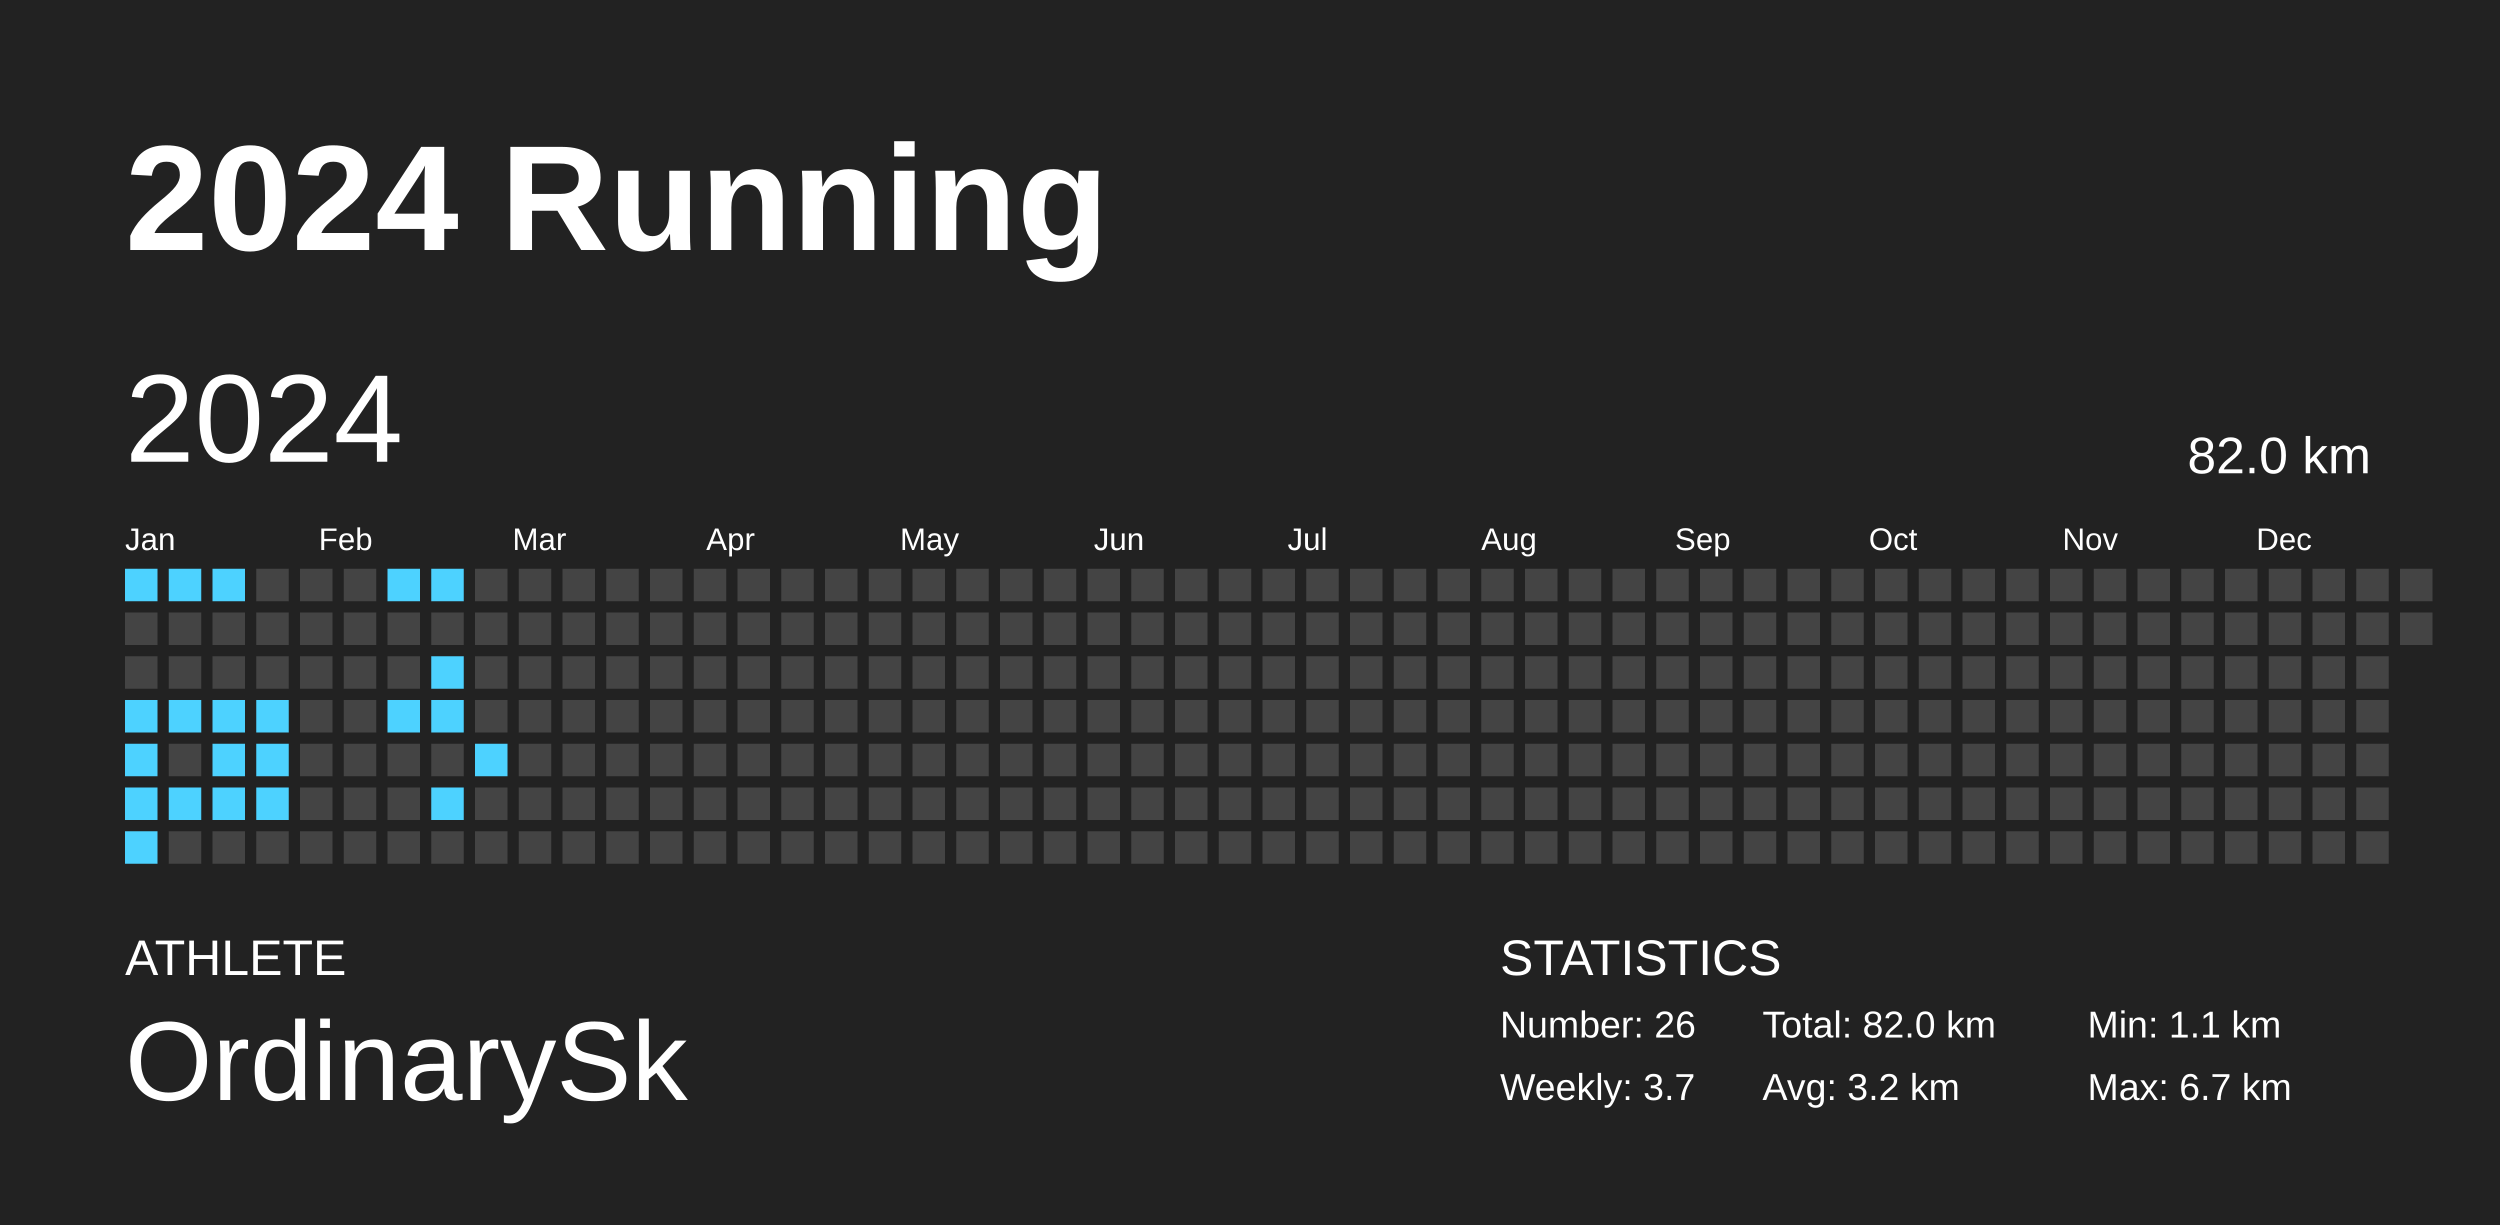
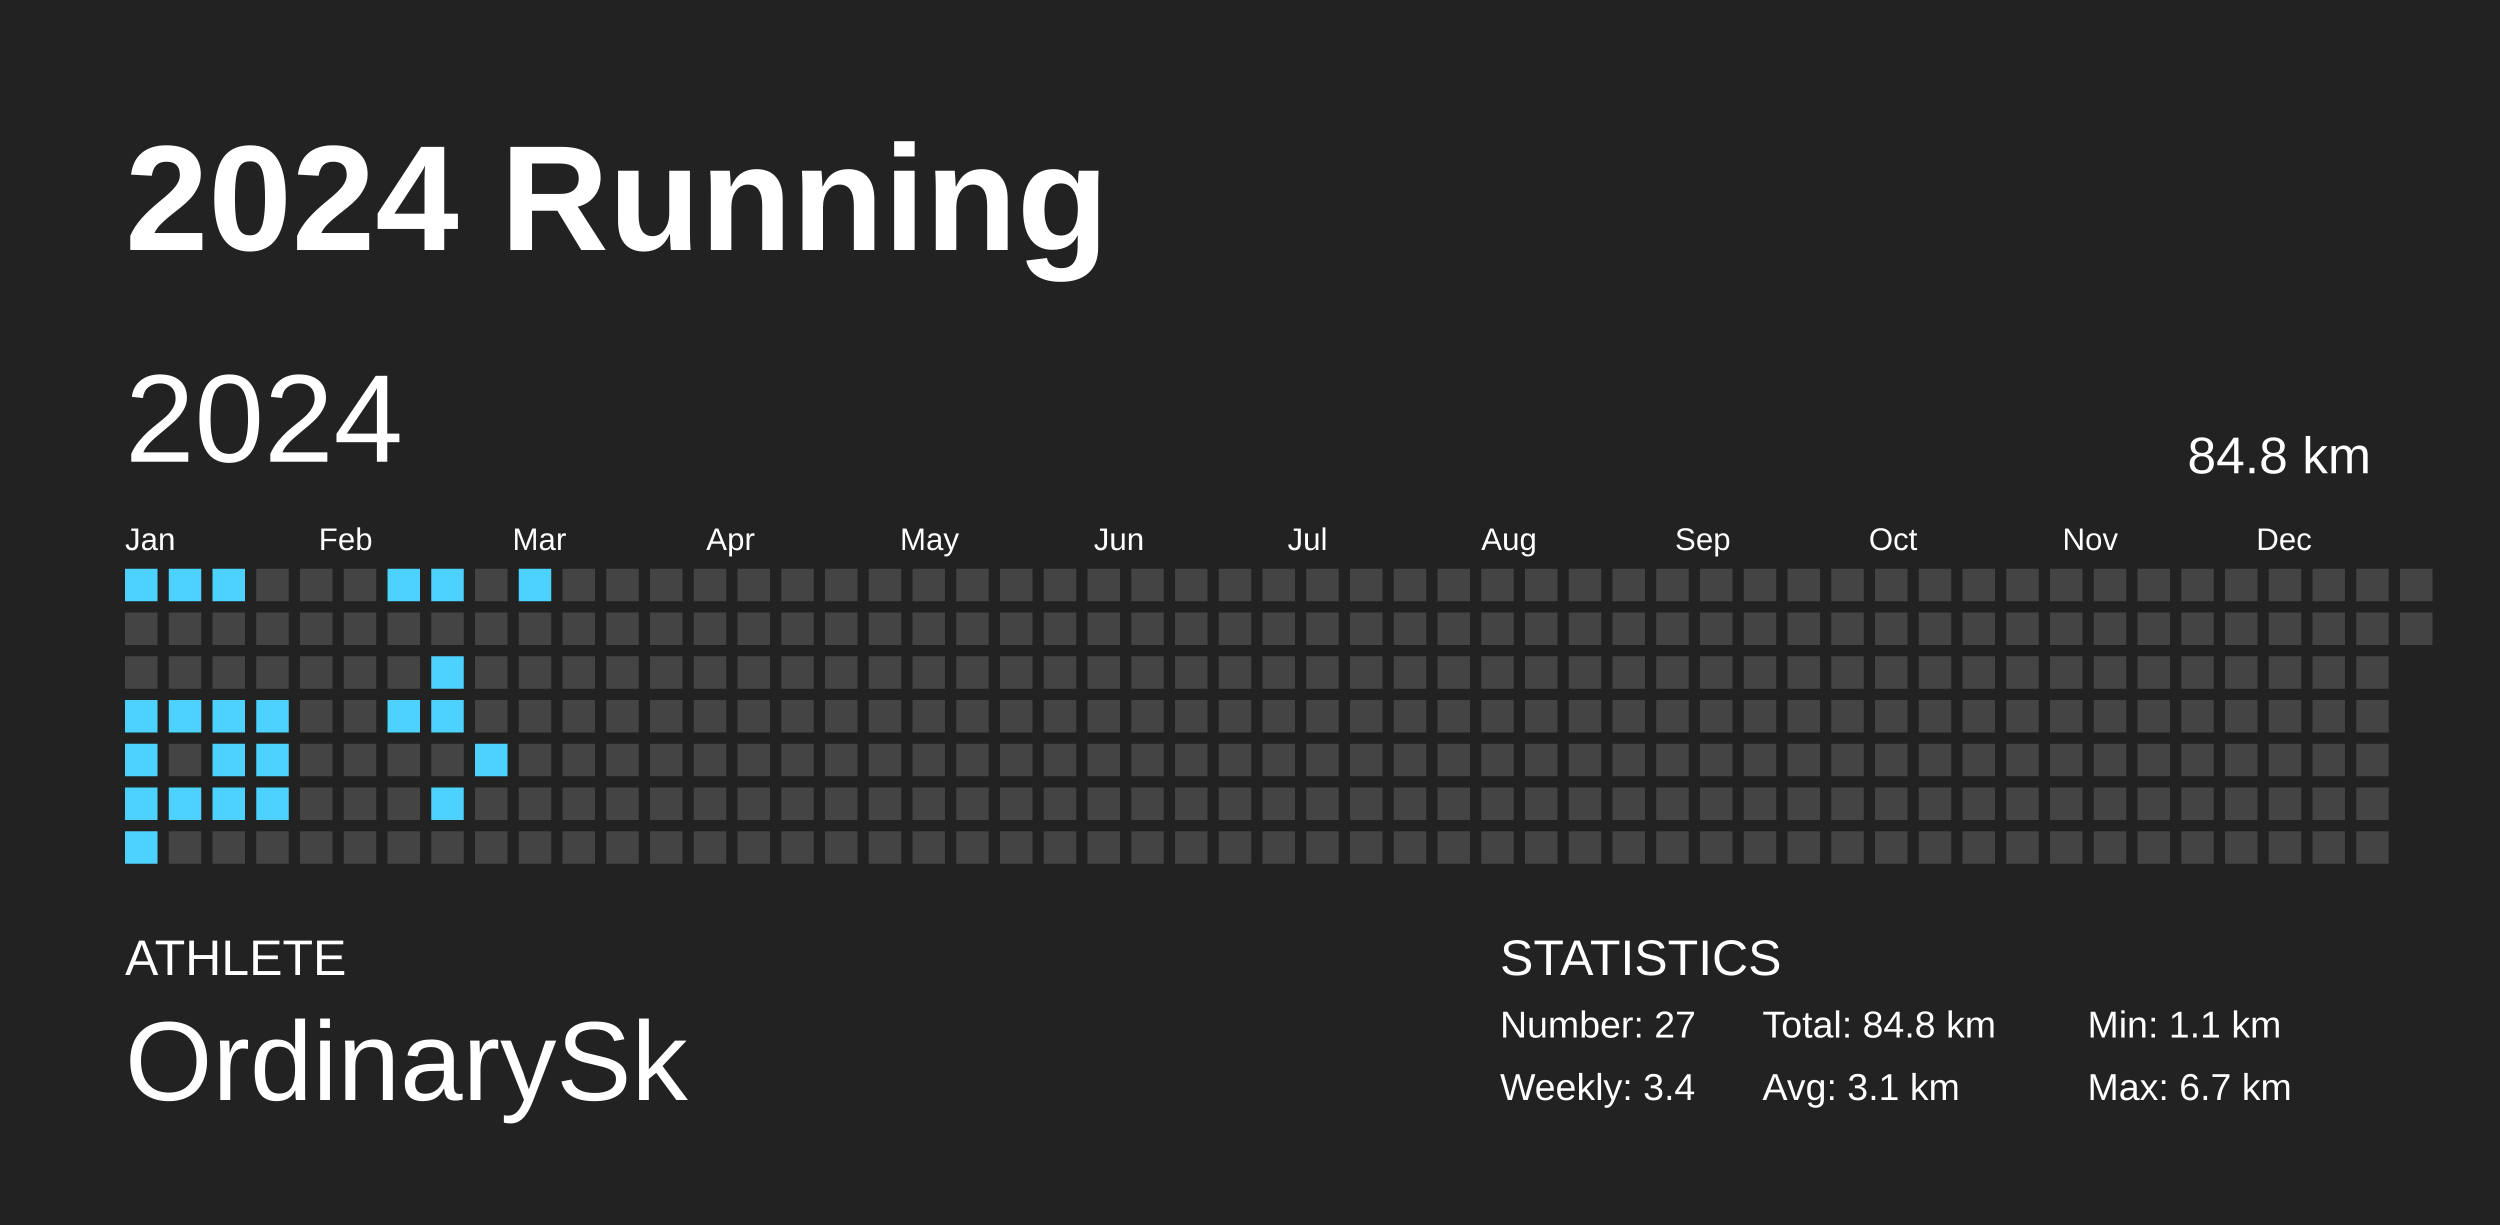
<svg xmlns="http://www.w3.org/2000/svg" baseProfile="full" height="98mm" version="1.1" viewBox="0,0,200,98" width="200mm">
  <defs />
  <rect fill="#222222" height="98" width="200" x="0" y="0" />
  <text fill="#FFFFFF" style="font-size:12px; font-family:Arial; font-weight:bold;" x="10" y="20">2024 Running</text>
  <text fill="#FFFFFF" style="font-size:4px; font-family:Arial" x="10" y="78">ATHLETE</text>
  <text fill="#FFFFFF" style="font-size:9px; font-family:Arial" x="10" y="88">OrdinarySk</text>
  <text fill="#FFFFFF" style="font-size:4px; font-family:Arial" x="120" y="78">STATISTICS</text>
-   <text fill="#FFFFFF" style="font-size:3px; font-family:Arial" x="120" y="83">Number: 26</text>
-   <text fill="#FFFFFF" style="font-size:3px; font-family:Arial" x="120" y="88">Weekly: 3.7</text>
-   <text fill="#FFFFFF" style="font-size:3px; font-family:Arial" x="141" y="83">Total: 82.0 km</text>
-   <text fill="#FFFFFF" style="font-size:3px; font-family:Arial" x="141" y="88">Avg: 3.2 km</text>
+   <text fill="#FFFFFF" style="font-size:3px; font-family:Arial" x="120" y="83">Number: 27</text>
+   <text fill="#FFFFFF" style="font-size:3px; font-family:Arial" x="120" y="88">Weekly: 3.4</text>
+   <text fill="#FFFFFF" style="font-size:3px; font-family:Arial" x="141" y="83">Total: 84.8 km</text>
+   <text fill="#FFFFFF" style="font-size:3px; font-family:Arial" x="141" y="88">Avg: 3.1 km</text>
  <text fill="#FFFFFF" style="font-size:3px; font-family:Arial" x="167" y="83">Min: 1.1 km</text>
  <text fill="#FFFFFF" style="font-size:3px; font-family:Arial" x="167" y="88">Max: 6.7 km</text>
  <text dominant-baseline="hanging" fill="#FFFFFF" style="font-size:10.0px; font-family:Arial;" x="10" y="30">2024</text>
-   <text dominant-baseline="hanging" fill="#FFFFFF" style="font-size:4.125px; font-family:Arial;" x="175" y="35">82.0 km</text>
+   <text dominant-baseline="hanging" fill="#FFFFFF" style="font-size:4.125px; font-family:Arial;" x="175" y="35">84.8 km</text>
  <text fill="#FFFFFF" style="font-size:2.5px; font-family:Arial" x="10.0" y="44">Jan</text>
  <text fill="#FFFFFF" style="font-size:2.5px; font-family:Arial" x="25.5" y="44">Feb</text>
  <text fill="#FFFFFF" style="font-size:2.5px; font-family:Arial" x="41.0" y="44">Mar</text>
  <text fill="#FFFFFF" style="font-size:2.5px; font-family:Arial" x="56.5" y="44">Apr</text>
  <text fill="#FFFFFF" style="font-size:2.5px; font-family:Arial" x="72.0" y="44">May</text>
  <text fill="#FFFFFF" style="font-size:2.5px; font-family:Arial" x="87.5" y="44">Jun</text>
  <text fill="#FFFFFF" style="font-size:2.5px; font-family:Arial" x="103.0" y="44">Jul</text>
  <text fill="#FFFFFF" style="font-size:2.5px; font-family:Arial" x="118.5" y="44">Aug</text>
  <text fill="#FFFFFF" style="font-size:2.5px; font-family:Arial" x="134.0" y="44">Sep</text>
  <text fill="#FFFFFF" style="font-size:2.5px; font-family:Arial" x="149.5" y="44">Oct</text>
  <text fill="#FFFFFF" style="font-size:2.5px; font-family:Arial" x="165.0" y="44">Nov</text>
  <text fill="#FFFFFF" style="font-size:2.5px; font-family:Arial" x="180.5" y="44">Dec</text>
  <rect fill="#4dd2ff" height="2.6" width="2.6" x="10.0" y="45.5" />
  <rect fill="#444444" height="2.6" width="2.6" x="10.0" y="49.0" />
  <rect fill="#444444" height="2.6" width="2.6" x="10.0" y="52.5" />
  <rect fill="#4dd2ff" height="2.6" width="2.6" x="10.0" y="56.0" />
  <rect fill="#4dd2ff" height="2.6" width="2.6" x="10.0" y="59.5" />
  <rect fill="#4dd2ff" height="2.6" width="2.6" x="10.0" y="63.0" />
  <rect fill="#4dd2ff" height="2.6" width="2.6" x="10.0" y="66.5" />
  <rect fill="#4dd2ff" height="2.6" width="2.6" x="13.5" y="45.5" />
  <rect fill="#444444" height="2.6" width="2.6" x="13.5" y="49.0" />
  <rect fill="#444444" height="2.6" width="2.6" x="13.5" y="52.5" />
  <rect fill="#4dd2ff" height="2.6" width="2.6" x="13.5" y="56.0" />
  <rect fill="#444444" height="2.6" width="2.6" x="13.5" y="59.5" />
  <rect fill="#4dd2ff" height="2.6" width="2.6" x="13.5" y="63.0" />
  <rect fill="#444444" height="2.6" width="2.6" x="13.5" y="66.5" />
  <rect fill="#4dd2ff" height="2.6" width="2.6" x="17.0" y="45.5" />
  <rect fill="#444444" height="2.6" width="2.6" x="17.0" y="49.0" />
  <rect fill="#444444" height="2.6" width="2.6" x="17.0" y="52.5" />
  <rect fill="#4dd2ff" height="2.6" width="2.6" x="17.0" y="56.0" />
  <rect fill="#4dd2ff" height="2.6" width="2.6" x="17.0" y="59.5" />
  <rect fill="#4dd2ff" height="2.6" width="2.6" x="17.0" y="63.0" />
  <rect fill="#444444" height="2.6" width="2.6" x="17.0" y="66.5" />
  <rect fill="#444444" height="2.6" width="2.6" x="20.5" y="45.5" />
  <rect fill="#444444" height="2.6" width="2.6" x="20.5" y="49.0" />
  <rect fill="#444444" height="2.6" width="2.6" x="20.5" y="52.5" />
  <rect fill="#4dd2ff" height="2.6" width="2.6" x="20.5" y="56.0" />
  <rect fill="#4dd2ff" height="2.6" width="2.6" x="20.5" y="59.5" />
  <rect fill="#4dd2ff" height="2.6" width="2.6" x="20.5" y="63.0" />
  <rect fill="#444444" height="2.6" width="2.6" x="20.5" y="66.5" />
  <rect fill="#444444" height="2.6" width="2.6" x="24.0" y="45.5" />
  <rect fill="#444444" height="2.6" width="2.6" x="24.0" y="49.0" />
  <rect fill="#444444" height="2.6" width="2.6" x="24.0" y="52.5" />
  <rect fill="#444444" height="2.6" width="2.6" x="24.0" y="56.0" />
  <rect fill="#444444" height="2.6" width="2.6" x="24.0" y="59.5" />
  <rect fill="#444444" height="2.6" width="2.6" x="24.0" y="63.0" />
  <rect fill="#444444" height="2.6" width="2.6" x="24.0" y="66.5" />
  <rect fill="#444444" height="2.6" width="2.6" x="27.5" y="45.5" />
  <rect fill="#444444" height="2.6" width="2.6" x="27.5" y="49.0" />
  <rect fill="#444444" height="2.6" width="2.6" x="27.5" y="52.5" />
  <rect fill="#444444" height="2.6" width="2.6" x="27.5" y="56.0" />
  <rect fill="#444444" height="2.6" width="2.6" x="27.5" y="59.5" />
  <rect fill="#444444" height="2.6" width="2.6" x="27.5" y="63.0" />
  <rect fill="#444444" height="2.6" width="2.6" x="27.5" y="66.5" />
  <rect fill="#4dd2ff" height="2.6" width="2.6" x="31.0" y="45.5" />
  <rect fill="#444444" height="2.6" width="2.6" x="31.0" y="49.0" />
  <rect fill="#444444" height="2.6" width="2.6" x="31.0" y="52.5" />
  <rect fill="#4dd2ff" height="2.6" width="2.6" x="31.0" y="56.0" />
  <rect fill="#444444" height="2.6" width="2.6" x="31.0" y="59.5" />
  <rect fill="#444444" height="2.6" width="2.6" x="31.0" y="63.0" />
  <rect fill="#444444" height="2.6" width="2.6" x="31.0" y="66.5" />
  <rect fill="#4dd2ff" height="2.6" width="2.6" x="34.5" y="45.5" />
  <rect fill="#444444" height="2.6" width="2.6" x="34.5" y="49.0" />
  <rect fill="#4dd2ff" height="2.6" width="2.6" x="34.5" y="52.5" />
  <rect fill="#4dd2ff" height="2.6" width="2.6" x="34.5" y="56.0" />
  <rect fill="#444444" height="2.6" width="2.6" x="34.5" y="59.5" />
  <rect fill="#4dd2ff" height="2.6" width="2.6" x="34.5" y="63.0" />
  <rect fill="#444444" height="2.6" width="2.6" x="34.5" y="66.5" />
  <rect fill="#444444" height="2.6" width="2.6" x="38.0" y="45.5" />
  <rect fill="#444444" height="2.6" width="2.6" x="38.0" y="49.0" />
  <rect fill="#444444" height="2.6" width="2.6" x="38.0" y="52.5" />
  <rect fill="#444444" height="2.6" width="2.6" x="38.0" y="56.0" />
  <rect fill="#4dd2ff" height="2.6" width="2.6" x="38.0" y="59.5" />
  <rect fill="#444444" height="2.6" width="2.6" x="38.0" y="63.0" />
  <rect fill="#444444" height="2.6" width="2.6" x="38.0" y="66.5" />
-   <rect fill="#444444" height="2.6" width="2.6" x="41.5" y="45.5" />
+   <rect fill="#4dd2ff" height="2.6" width="2.6" x="41.5" y="45.5" />
  <rect fill="#444444" height="2.6" width="2.6" x="41.5" y="49.0" />
  <rect fill="#444444" height="2.6" width="2.6" x="41.5" y="52.5" />
  <rect fill="#444444" height="2.6" width="2.6" x="41.5" y="56.0" />
  <rect fill="#444444" height="2.6" width="2.6" x="41.5" y="59.5" />
  <rect fill="#444444" height="2.6" width="2.6" x="41.5" y="63.0" />
  <rect fill="#444444" height="2.6" width="2.6" x="41.5" y="66.5" />
  <rect fill="#444444" height="2.6" width="2.6" x="45.0" y="45.5" />
  <rect fill="#444444" height="2.6" width="2.6" x="45.0" y="49.0" />
  <rect fill="#444444" height="2.6" width="2.6" x="45.0" y="52.5" />
  <rect fill="#444444" height="2.6" width="2.6" x="45.0" y="56.0" />
  <rect fill="#444444" height="2.6" width="2.6" x="45.0" y="59.5" />
  <rect fill="#444444" height="2.6" width="2.6" x="45.0" y="63.0" />
  <rect fill="#444444" height="2.6" width="2.6" x="45.0" y="66.5" />
  <rect fill="#444444" height="2.6" width="2.6" x="48.5" y="45.5" />
  <rect fill="#444444" height="2.6" width="2.6" x="48.5" y="49.0" />
  <rect fill="#444444" height="2.6" width="2.6" x="48.5" y="52.5" />
  <rect fill="#444444" height="2.6" width="2.6" x="48.5" y="56.0" />
  <rect fill="#444444" height="2.6" width="2.6" x="48.5" y="59.5" />
  <rect fill="#444444" height="2.6" width="2.6" x="48.5" y="63.0" />
  <rect fill="#444444" height="2.6" width="2.6" x="48.5" y="66.5" />
  <rect fill="#444444" height="2.6" width="2.6" x="52.0" y="45.5" />
  <rect fill="#444444" height="2.6" width="2.6" x="52.0" y="49.0" />
  <rect fill="#444444" height="2.6" width="2.6" x="52.0" y="52.5" />
  <rect fill="#444444" height="2.6" width="2.6" x="52.0" y="56.0" />
  <rect fill="#444444" height="2.6" width="2.6" x="52.0" y="59.5" />
  <rect fill="#444444" height="2.6" width="2.6" x="52.0" y="63.0" />
  <rect fill="#444444" height="2.6" width="2.6" x="52.0" y="66.5" />
  <rect fill="#444444" height="2.6" width="2.6" x="55.5" y="45.5" />
  <rect fill="#444444" height="2.6" width="2.6" x="55.5" y="49.0" />
  <rect fill="#444444" height="2.6" width="2.6" x="55.5" y="52.5" />
  <rect fill="#444444" height="2.6" width="2.6" x="55.5" y="56.0" />
  <rect fill="#444444" height="2.6" width="2.6" x="55.5" y="59.5" />
  <rect fill="#444444" height="2.6" width="2.6" x="55.5" y="63.0" />
  <rect fill="#444444" height="2.6" width="2.6" x="55.5" y="66.5" />
  <rect fill="#444444" height="2.6" width="2.6" x="59.0" y="45.5" />
  <rect fill="#444444" height="2.6" width="2.6" x="59.0" y="49.0" />
  <rect fill="#444444" height="2.6" width="2.6" x="59.0" y="52.5" />
  <rect fill="#444444" height="2.6" width="2.6" x="59.0" y="56.0" />
  <rect fill="#444444" height="2.6" width="2.6" x="59.0" y="59.5" />
  <rect fill="#444444" height="2.6" width="2.6" x="59.0" y="63.0" />
  <rect fill="#444444" height="2.6" width="2.6" x="59.0" y="66.5" />
  <rect fill="#444444" height="2.6" width="2.6" x="62.5" y="45.5" />
  <rect fill="#444444" height="2.6" width="2.6" x="62.5" y="49.0" />
  <rect fill="#444444" height="2.6" width="2.6" x="62.5" y="52.5" />
  <rect fill="#444444" height="2.6" width="2.6" x="62.5" y="56.0" />
  <rect fill="#444444" height="2.6" width="2.6" x="62.5" y="59.5" />
  <rect fill="#444444" height="2.6" width="2.6" x="62.5" y="63.0" />
  <rect fill="#444444" height="2.6" width="2.6" x="62.5" y="66.5" />
  <rect fill="#444444" height="2.6" width="2.6" x="66.0" y="45.5" />
  <rect fill="#444444" height="2.6" width="2.6" x="66.0" y="49.0" />
  <rect fill="#444444" height="2.6" width="2.6" x="66.0" y="52.5" />
  <rect fill="#444444" height="2.6" width="2.6" x="66.0" y="56.0" />
  <rect fill="#444444" height="2.6" width="2.6" x="66.0" y="59.5" />
  <rect fill="#444444" height="2.6" width="2.6" x="66.0" y="63.0" />
  <rect fill="#444444" height="2.6" width="2.6" x="66.0" y="66.5" />
  <rect fill="#444444" height="2.6" width="2.6" x="69.5" y="45.5" />
  <rect fill="#444444" height="2.6" width="2.6" x="69.5" y="49.0" />
  <rect fill="#444444" height="2.6" width="2.6" x="69.5" y="52.5" />
  <rect fill="#444444" height="2.6" width="2.6" x="69.5" y="56.0" />
  <rect fill="#444444" height="2.6" width="2.6" x="69.5" y="59.5" />
  <rect fill="#444444" height="2.6" width="2.6" x="69.5" y="63.0" />
  <rect fill="#444444" height="2.6" width="2.6" x="69.5" y="66.5" />
  <rect fill="#444444" height="2.6" width="2.6" x="73.0" y="45.5" />
  <rect fill="#444444" height="2.6" width="2.6" x="73.0" y="49.0" />
  <rect fill="#444444" height="2.6" width="2.6" x="73.0" y="52.5" />
  <rect fill="#444444" height="2.6" width="2.6" x="73.0" y="56.0" />
  <rect fill="#444444" height="2.6" width="2.6" x="73.0" y="59.5" />
  <rect fill="#444444" height="2.6" width="2.6" x="73.0" y="63.0" />
  <rect fill="#444444" height="2.6" width="2.6" x="73.0" y="66.5" />
  <rect fill="#444444" height="2.6" width="2.6" x="76.5" y="45.5" />
  <rect fill="#444444" height="2.6" width="2.6" x="76.5" y="49.0" />
  <rect fill="#444444" height="2.6" width="2.6" x="76.5" y="52.5" />
  <rect fill="#444444" height="2.6" width="2.6" x="76.5" y="56.0" />
  <rect fill="#444444" height="2.6" width="2.6" x="76.5" y="59.5" />
  <rect fill="#444444" height="2.6" width="2.6" x="76.5" y="63.0" />
  <rect fill="#444444" height="2.6" width="2.6" x="76.5" y="66.5" />
  <rect fill="#444444" height="2.6" width="2.6" x="80.0" y="45.5" />
  <rect fill="#444444" height="2.6" width="2.6" x="80.0" y="49.0" />
  <rect fill="#444444" height="2.6" width="2.6" x="80.0" y="52.5" />
  <rect fill="#444444" height="2.6" width="2.6" x="80.0" y="56.0" />
  <rect fill="#444444" height="2.6" width="2.6" x="80.0" y="59.5" />
  <rect fill="#444444" height="2.6" width="2.6" x="80.0" y="63.0" />
  <rect fill="#444444" height="2.6" width="2.6" x="80.0" y="66.5" />
  <rect fill="#444444" height="2.6" width="2.6" x="83.5" y="45.5" />
  <rect fill="#444444" height="2.6" width="2.6" x="83.5" y="49.0" />
  <rect fill="#444444" height="2.6" width="2.6" x="83.5" y="52.5" />
  <rect fill="#444444" height="2.6" width="2.6" x="83.5" y="56.0" />
  <rect fill="#444444" height="2.6" width="2.6" x="83.5" y="59.5" />
  <rect fill="#444444" height="2.6" width="2.6" x="83.5" y="63.0" />
  <rect fill="#444444" height="2.6" width="2.6" x="83.5" y="66.5" />
  <rect fill="#444444" height="2.6" width="2.6" x="87.0" y="45.5" />
  <rect fill="#444444" height="2.6" width="2.6" x="87.0" y="49.0" />
  <rect fill="#444444" height="2.6" width="2.6" x="87.0" y="52.5" />
  <rect fill="#444444" height="2.6" width="2.6" x="87.0" y="56.0" />
  <rect fill="#444444" height="2.6" width="2.6" x="87.0" y="59.5" />
  <rect fill="#444444" height="2.6" width="2.6" x="87.0" y="63.0" />
  <rect fill="#444444" height="2.6" width="2.6" x="87.0" y="66.5" />
  <rect fill="#444444" height="2.6" width="2.6" x="90.5" y="45.5" />
  <rect fill="#444444" height="2.6" width="2.6" x="90.5" y="49.0" />
  <rect fill="#444444" height="2.6" width="2.6" x="90.5" y="52.5" />
  <rect fill="#444444" height="2.6" width="2.6" x="90.5" y="56.0" />
  <rect fill="#444444" height="2.6" width="2.6" x="90.5" y="59.5" />
  <rect fill="#444444" height="2.6" width="2.6" x="90.5" y="63.0" />
  <rect fill="#444444" height="2.6" width="2.6" x="90.5" y="66.5" />
  <rect fill="#444444" height="2.6" width="2.6" x="94.0" y="45.5" />
  <rect fill="#444444" height="2.6" width="2.6" x="94.0" y="49.0" />
  <rect fill="#444444" height="2.6" width="2.6" x="94.0" y="52.5" />
  <rect fill="#444444" height="2.6" width="2.6" x="94.0" y="56.0" />
  <rect fill="#444444" height="2.6" width="2.6" x="94.0" y="59.5" />
  <rect fill="#444444" height="2.6" width="2.6" x="94.0" y="63.0" />
  <rect fill="#444444" height="2.6" width="2.6" x="94.0" y="66.5" />
  <rect fill="#444444" height="2.6" width="2.6" x="97.5" y="45.5" />
  <rect fill="#444444" height="2.6" width="2.6" x="97.5" y="49.0" />
  <rect fill="#444444" height="2.6" width="2.6" x="97.5" y="52.5" />
  <rect fill="#444444" height="2.6" width="2.6" x="97.5" y="56.0" />
  <rect fill="#444444" height="2.6" width="2.6" x="97.5" y="59.5" />
  <rect fill="#444444" height="2.6" width="2.6" x="97.5" y="63.0" />
  <rect fill="#444444" height="2.6" width="2.6" x="97.5" y="66.5" />
  <rect fill="#444444" height="2.6" width="2.6" x="101.0" y="45.5" />
  <rect fill="#444444" height="2.6" width="2.6" x="101.0" y="49.0" />
  <rect fill="#444444" height="2.6" width="2.6" x="101.0" y="52.5" />
  <rect fill="#444444" height="2.6" width="2.6" x="101.0" y="56.0" />
  <rect fill="#444444" height="2.6" width="2.6" x="101.0" y="59.5" />
  <rect fill="#444444" height="2.6" width="2.6" x="101.0" y="63.0" />
  <rect fill="#444444" height="2.6" width="2.6" x="101.0" y="66.5" />
  <rect fill="#444444" height="2.6" width="2.6" x="104.5" y="45.5" />
  <rect fill="#444444" height="2.6" width="2.6" x="104.5" y="49.0" />
  <rect fill="#444444" height="2.6" width="2.6" x="104.5" y="52.5" />
  <rect fill="#444444" height="2.6" width="2.6" x="104.5" y="56.0" />
  <rect fill="#444444" height="2.6" width="2.6" x="104.5" y="59.5" />
  <rect fill="#444444" height="2.6" width="2.6" x="104.5" y="63.0" />
  <rect fill="#444444" height="2.6" width="2.6" x="104.5" y="66.5" />
  <rect fill="#444444" height="2.6" width="2.6" x="108.0" y="45.5" />
  <rect fill="#444444" height="2.6" width="2.6" x="108.0" y="49.0" />
  <rect fill="#444444" height="2.6" width="2.6" x="108.0" y="52.5" />
  <rect fill="#444444" height="2.6" width="2.6" x="108.0" y="56.0" />
  <rect fill="#444444" height="2.6" width="2.6" x="108.0" y="59.5" />
  <rect fill="#444444" height="2.6" width="2.6" x="108.0" y="63.0" />
  <rect fill="#444444" height="2.6" width="2.6" x="108.0" y="66.5" />
  <rect fill="#444444" height="2.6" width="2.6" x="111.5" y="45.5" />
  <rect fill="#444444" height="2.6" width="2.6" x="111.5" y="49.0" />
  <rect fill="#444444" height="2.6" width="2.6" x="111.5" y="52.5" />
  <rect fill="#444444" height="2.6" width="2.6" x="111.5" y="56.0" />
  <rect fill="#444444" height="2.6" width="2.6" x="111.5" y="59.5" />
  <rect fill="#444444" height="2.6" width="2.6" x="111.5" y="63.0" />
  <rect fill="#444444" height="2.6" width="2.6" x="111.5" y="66.5" />
  <rect fill="#444444" height="2.6" width="2.6" x="115.0" y="45.5" />
  <rect fill="#444444" height="2.6" width="2.6" x="115.0" y="49.0" />
  <rect fill="#444444" height="2.6" width="2.6" x="115.0" y="52.5" />
  <rect fill="#444444" height="2.6" width="2.6" x="115.0" y="56.0" />
  <rect fill="#444444" height="2.6" width="2.6" x="115.0" y="59.5" />
  <rect fill="#444444" height="2.6" width="2.6" x="115.0" y="63.0" />
  <rect fill="#444444" height="2.6" width="2.6" x="115.0" y="66.5" />
  <rect fill="#444444" height="2.6" width="2.6" x="118.5" y="45.5" />
  <rect fill="#444444" height="2.6" width="2.6" x="118.5" y="49.0" />
  <rect fill="#444444" height="2.6" width="2.6" x="118.5" y="52.5" />
  <rect fill="#444444" height="2.6" width="2.6" x="118.5" y="56.0" />
  <rect fill="#444444" height="2.6" width="2.6" x="118.5" y="59.5" />
  <rect fill="#444444" height="2.6" width="2.6" x="118.5" y="63.0" />
  <rect fill="#444444" height="2.6" width="2.6" x="118.5" y="66.5" />
  <rect fill="#444444" height="2.6" width="2.6" x="122.0" y="45.5" />
  <rect fill="#444444" height="2.6" width="2.6" x="122.0" y="49.0" />
  <rect fill="#444444" height="2.6" width="2.6" x="122.0" y="52.5" />
  <rect fill="#444444" height="2.6" width="2.6" x="122.0" y="56.0" />
  <rect fill="#444444" height="2.6" width="2.6" x="122.0" y="59.5" />
  <rect fill="#444444" height="2.6" width="2.6" x="122.0" y="63.0" />
  <rect fill="#444444" height="2.6" width="2.6" x="122.0" y="66.5" />
  <rect fill="#444444" height="2.6" width="2.6" x="125.5" y="45.5" />
  <rect fill="#444444" height="2.6" width="2.6" x="125.5" y="49.0" />
  <rect fill="#444444" height="2.6" width="2.6" x="125.5" y="52.5" />
  <rect fill="#444444" height="2.6" width="2.6" x="125.5" y="56.0" />
  <rect fill="#444444" height="2.6" width="2.6" x="125.5" y="59.5" />
  <rect fill="#444444" height="2.6" width="2.6" x="125.5" y="63.0" />
  <rect fill="#444444" height="2.6" width="2.6" x="125.5" y="66.5" />
  <rect fill="#444444" height="2.6" width="2.6" x="129.0" y="45.5" />
  <rect fill="#444444" height="2.6" width="2.6" x="129.0" y="49.0" />
  <rect fill="#444444" height="2.6" width="2.6" x="129.0" y="52.5" />
  <rect fill="#444444" height="2.6" width="2.6" x="129.0" y="56.0" />
  <rect fill="#444444" height="2.6" width="2.6" x="129.0" y="59.5" />
  <rect fill="#444444" height="2.6" width="2.6" x="129.0" y="63.0" />
  <rect fill="#444444" height="2.6" width="2.6" x="129.0" y="66.5" />
  <rect fill="#444444" height="2.6" width="2.6" x="132.5" y="45.5" />
  <rect fill="#444444" height="2.6" width="2.6" x="132.5" y="49.0" />
  <rect fill="#444444" height="2.6" width="2.6" x="132.5" y="52.5" />
  <rect fill="#444444" height="2.6" width="2.6" x="132.5" y="56.0" />
  <rect fill="#444444" height="2.6" width="2.6" x="132.5" y="59.5" />
  <rect fill="#444444" height="2.6" width="2.6" x="132.5" y="63.0" />
  <rect fill="#444444" height="2.6" width="2.6" x="132.5" y="66.5" />
  <rect fill="#444444" height="2.6" width="2.6" x="136.0" y="45.5" />
  <rect fill="#444444" height="2.6" width="2.6" x="136.0" y="49.0" />
  <rect fill="#444444" height="2.6" width="2.6" x="136.0" y="52.5" />
  <rect fill="#444444" height="2.6" width="2.6" x="136.0" y="56.0" />
  <rect fill="#444444" height="2.6" width="2.6" x="136.0" y="59.5" />
  <rect fill="#444444" height="2.6" width="2.6" x="136.0" y="63.0" />
  <rect fill="#444444" height="2.6" width="2.6" x="136.0" y="66.5" />
  <rect fill="#444444" height="2.6" width="2.6" x="139.5" y="45.5" />
  <rect fill="#444444" height="2.6" width="2.6" x="139.5" y="49.0" />
  <rect fill="#444444" height="2.6" width="2.6" x="139.5" y="52.5" />
  <rect fill="#444444" height="2.6" width="2.6" x="139.5" y="56.0" />
  <rect fill="#444444" height="2.6" width="2.6" x="139.5" y="59.5" />
  <rect fill="#444444" height="2.6" width="2.6" x="139.5" y="63.0" />
  <rect fill="#444444" height="2.6" width="2.6" x="139.5" y="66.5" />
  <rect fill="#444444" height="2.6" width="2.6" x="143.0" y="45.5" />
  <rect fill="#444444" height="2.6" width="2.6" x="143.0" y="49.0" />
  <rect fill="#444444" height="2.6" width="2.6" x="143.0" y="52.5" />
  <rect fill="#444444" height="2.6" width="2.6" x="143.0" y="56.0" />
  <rect fill="#444444" height="2.6" width="2.6" x="143.0" y="59.5" />
  <rect fill="#444444" height="2.6" width="2.6" x="143.0" y="63.0" />
  <rect fill="#444444" height="2.6" width="2.6" x="143.0" y="66.5" />
  <rect fill="#444444" height="2.6" width="2.6" x="146.5" y="45.5" />
  <rect fill="#444444" height="2.6" width="2.6" x="146.5" y="49.0" />
  <rect fill="#444444" height="2.6" width="2.6" x="146.5" y="52.5" />
  <rect fill="#444444" height="2.6" width="2.6" x="146.5" y="56.0" />
  <rect fill="#444444" height="2.6" width="2.6" x="146.5" y="59.5" />
  <rect fill="#444444" height="2.6" width="2.6" x="146.5" y="63.0" />
  <rect fill="#444444" height="2.6" width="2.6" x="146.5" y="66.5" />
  <rect fill="#444444" height="2.6" width="2.6" x="150.0" y="45.5" />
  <rect fill="#444444" height="2.6" width="2.6" x="150.0" y="49.0" />
  <rect fill="#444444" height="2.6" width="2.6" x="150.0" y="52.5" />
  <rect fill="#444444" height="2.6" width="2.6" x="150.0" y="56.0" />
  <rect fill="#444444" height="2.6" width="2.6" x="150.0" y="59.5" />
  <rect fill="#444444" height="2.6" width="2.6" x="150.0" y="63.0" />
  <rect fill="#444444" height="2.6" width="2.6" x="150.0" y="66.5" />
  <rect fill="#444444" height="2.6" width="2.6" x="153.5" y="45.5" />
  <rect fill="#444444" height="2.6" width="2.6" x="153.5" y="49.0" />
  <rect fill="#444444" height="2.6" width="2.6" x="153.5" y="52.5" />
  <rect fill="#444444" height="2.6" width="2.6" x="153.5" y="56.0" />
  <rect fill="#444444" height="2.6" width="2.6" x="153.5" y="59.5" />
  <rect fill="#444444" height="2.6" width="2.6" x="153.5" y="63.0" />
  <rect fill="#444444" height="2.6" width="2.6" x="153.5" y="66.5" />
  <rect fill="#444444" height="2.6" width="2.6" x="157.0" y="45.5" />
  <rect fill="#444444" height="2.6" width="2.6" x="157.0" y="49.0" />
  <rect fill="#444444" height="2.6" width="2.6" x="157.0" y="52.5" />
  <rect fill="#444444" height="2.6" width="2.6" x="157.0" y="56.0" />
  <rect fill="#444444" height="2.6" width="2.6" x="157.0" y="59.5" />
  <rect fill="#444444" height="2.6" width="2.6" x="157.0" y="63.0" />
  <rect fill="#444444" height="2.6" width="2.6" x="157.0" y="66.5" />
  <rect fill="#444444" height="2.6" width="2.6" x="160.5" y="45.5" />
  <rect fill="#444444" height="2.6" width="2.6" x="160.5" y="49.0" />
  <rect fill="#444444" height="2.6" width="2.6" x="160.5" y="52.5" />
  <rect fill="#444444" height="2.6" width="2.6" x="160.5" y="56.0" />
  <rect fill="#444444" height="2.6" width="2.6" x="160.5" y="59.5" />
  <rect fill="#444444" height="2.6" width="2.6" x="160.5" y="63.0" />
  <rect fill="#444444" height="2.6" width="2.6" x="160.5" y="66.5" />
  <rect fill="#444444" height="2.6" width="2.6" x="164.0" y="45.5" />
  <rect fill="#444444" height="2.6" width="2.6" x="164.0" y="49.0" />
  <rect fill="#444444" height="2.6" width="2.6" x="164.0" y="52.5" />
  <rect fill="#444444" height="2.6" width="2.6" x="164.0" y="56.0" />
  <rect fill="#444444" height="2.6" width="2.6" x="164.0" y="59.5" />
  <rect fill="#444444" height="2.6" width="2.6" x="164.0" y="63.0" />
  <rect fill="#444444" height="2.6" width="2.6" x="164.0" y="66.5" />
  <rect fill="#444444" height="2.6" width="2.6" x="167.5" y="45.5" />
  <rect fill="#444444" height="2.6" width="2.6" x="167.5" y="49.0" />
  <rect fill="#444444" height="2.6" width="2.6" x="167.5" y="52.5" />
  <rect fill="#444444" height="2.6" width="2.6" x="167.5" y="56.0" />
  <rect fill="#444444" height="2.6" width="2.6" x="167.5" y="59.5" />
  <rect fill="#444444" height="2.6" width="2.6" x="167.5" y="63.0" />
  <rect fill="#444444" height="2.6" width="2.6" x="167.5" y="66.5" />
  <rect fill="#444444" height="2.6" width="2.6" x="171.0" y="45.5" />
  <rect fill="#444444" height="2.6" width="2.6" x="171.0" y="49.0" />
  <rect fill="#444444" height="2.6" width="2.6" x="171.0" y="52.5" />
  <rect fill="#444444" height="2.6" width="2.6" x="171.0" y="56.0" />
  <rect fill="#444444" height="2.6" width="2.6" x="171.0" y="59.5" />
  <rect fill="#444444" height="2.6" width="2.6" x="171.0" y="63.0" />
  <rect fill="#444444" height="2.6" width="2.6" x="171.0" y="66.5" />
  <rect fill="#444444" height="2.6" width="2.6" x="174.5" y="45.5" />
  <rect fill="#444444" height="2.6" width="2.6" x="174.5" y="49.0" />
  <rect fill="#444444" height="2.6" width="2.6" x="174.5" y="52.5" />
  <rect fill="#444444" height="2.6" width="2.6" x="174.5" y="56.0" />
  <rect fill="#444444" height="2.6" width="2.6" x="174.5" y="59.5" />
  <rect fill="#444444" height="2.6" width="2.6" x="174.5" y="63.0" />
  <rect fill="#444444" height="2.6" width="2.6" x="174.5" y="66.5" />
  <rect fill="#444444" height="2.6" width="2.6" x="178.0" y="45.5" />
  <rect fill="#444444" height="2.6" width="2.6" x="178.0" y="49.0" />
  <rect fill="#444444" height="2.6" width="2.6" x="178.0" y="52.5" />
  <rect fill="#444444" height="2.6" width="2.6" x="178.0" y="56.0" />
  <rect fill="#444444" height="2.6" width="2.6" x="178.0" y="59.5" />
  <rect fill="#444444" height="2.6" width="2.6" x="178.0" y="63.0" />
  <rect fill="#444444" height="2.6" width="2.6" x="178.0" y="66.5" />
  <rect fill="#444444" height="2.6" width="2.6" x="181.5" y="45.5" />
  <rect fill="#444444" height="2.6" width="2.6" x="181.5" y="49.0" />
  <rect fill="#444444" height="2.6" width="2.6" x="181.5" y="52.5" />
  <rect fill="#444444" height="2.6" width="2.6" x="181.5" y="56.0" />
  <rect fill="#444444" height="2.6" width="2.6" x="181.5" y="59.5" />
  <rect fill="#444444" height="2.6" width="2.6" x="181.5" y="63.0" />
  <rect fill="#444444" height="2.6" width="2.6" x="181.5" y="66.5" />
  <rect fill="#444444" height="2.6" width="2.6" x="185.0" y="45.5" />
  <rect fill="#444444" height="2.6" width="2.6" x="185.0" y="49.0" />
  <rect fill="#444444" height="2.6" width="2.6" x="185.0" y="52.5" />
  <rect fill="#444444" height="2.6" width="2.6" x="185.0" y="56.0" />
  <rect fill="#444444" height="2.6" width="2.6" x="185.0" y="59.5" />
  <rect fill="#444444" height="2.6" width="2.6" x="185.0" y="63.0" />
  <rect fill="#444444" height="2.6" width="2.6" x="185.0" y="66.5" />
  <rect fill="#444444" height="2.6" width="2.6" x="188.5" y="45.5" />
  <rect fill="#444444" height="2.6" width="2.6" x="188.5" y="49.0" />
  <rect fill="#444444" height="2.6" width="2.6" x="188.5" y="52.5" />
  <rect fill="#444444" height="2.6" width="2.6" x="188.5" y="56.0" />
  <rect fill="#444444" height="2.6" width="2.6" x="188.5" y="59.5" />
  <rect fill="#444444" height="2.6" width="2.6" x="188.5" y="63.0" />
  <rect fill="#444444" height="2.6" width="2.6" x="188.5" y="66.5" />
  <rect fill="#444444" height="2.6" width="2.6" x="192.0" y="45.5" />
  <rect fill="#444444" height="2.6" width="2.6" x="192.0" y="49.0" />
</svg>
